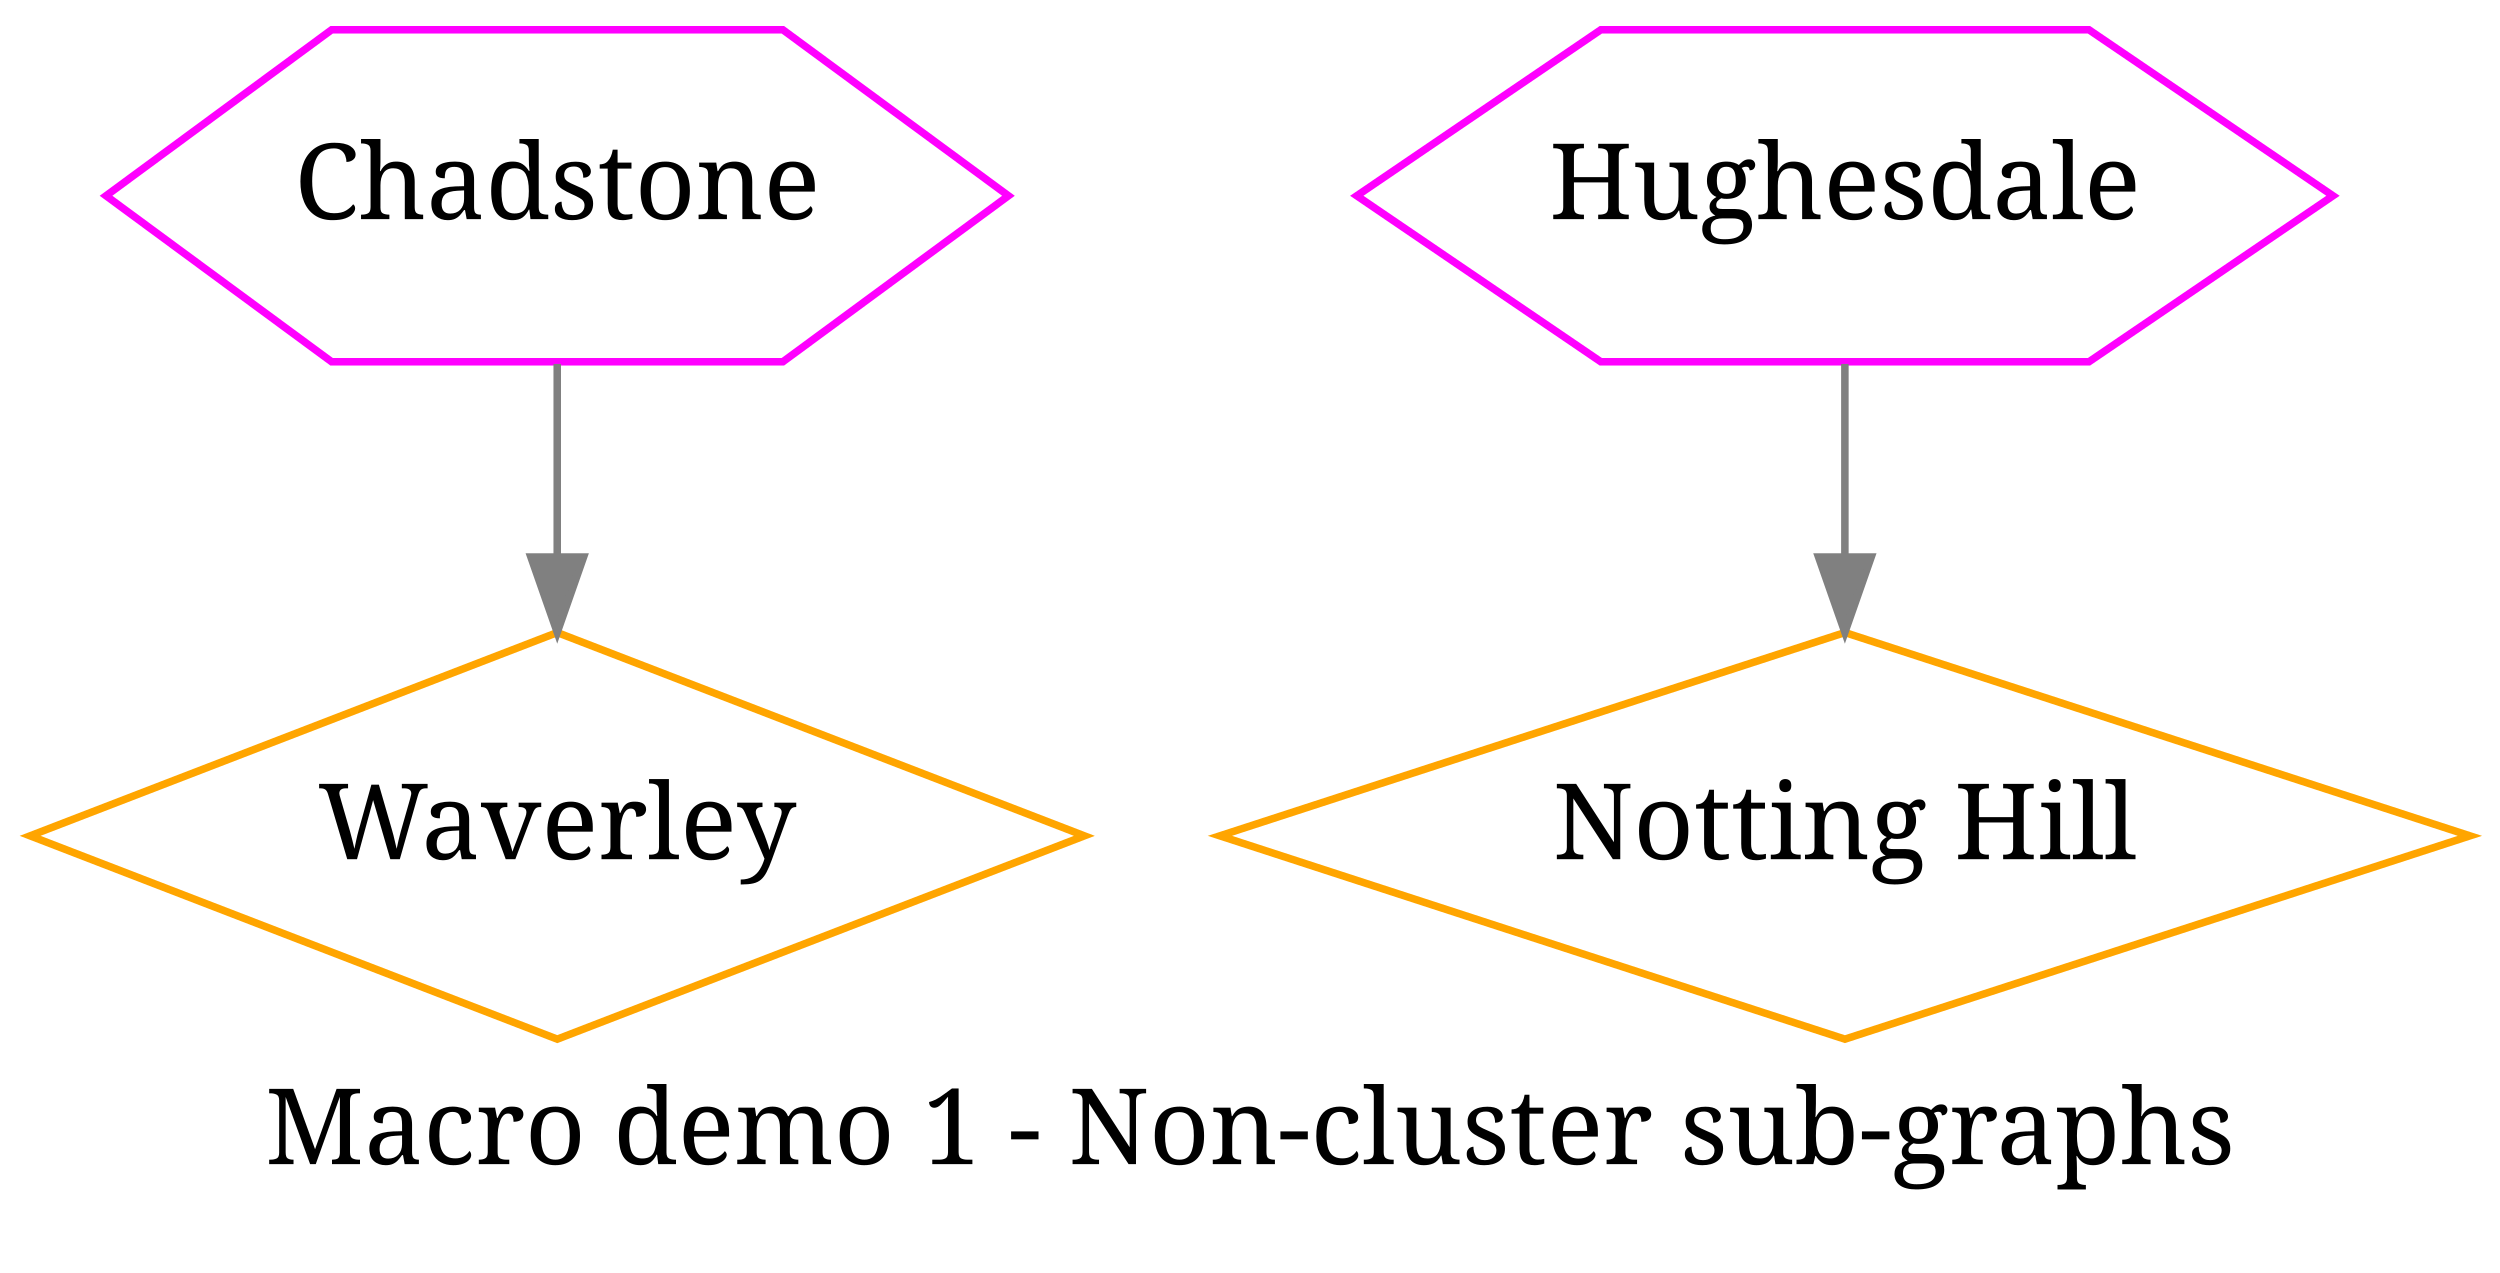
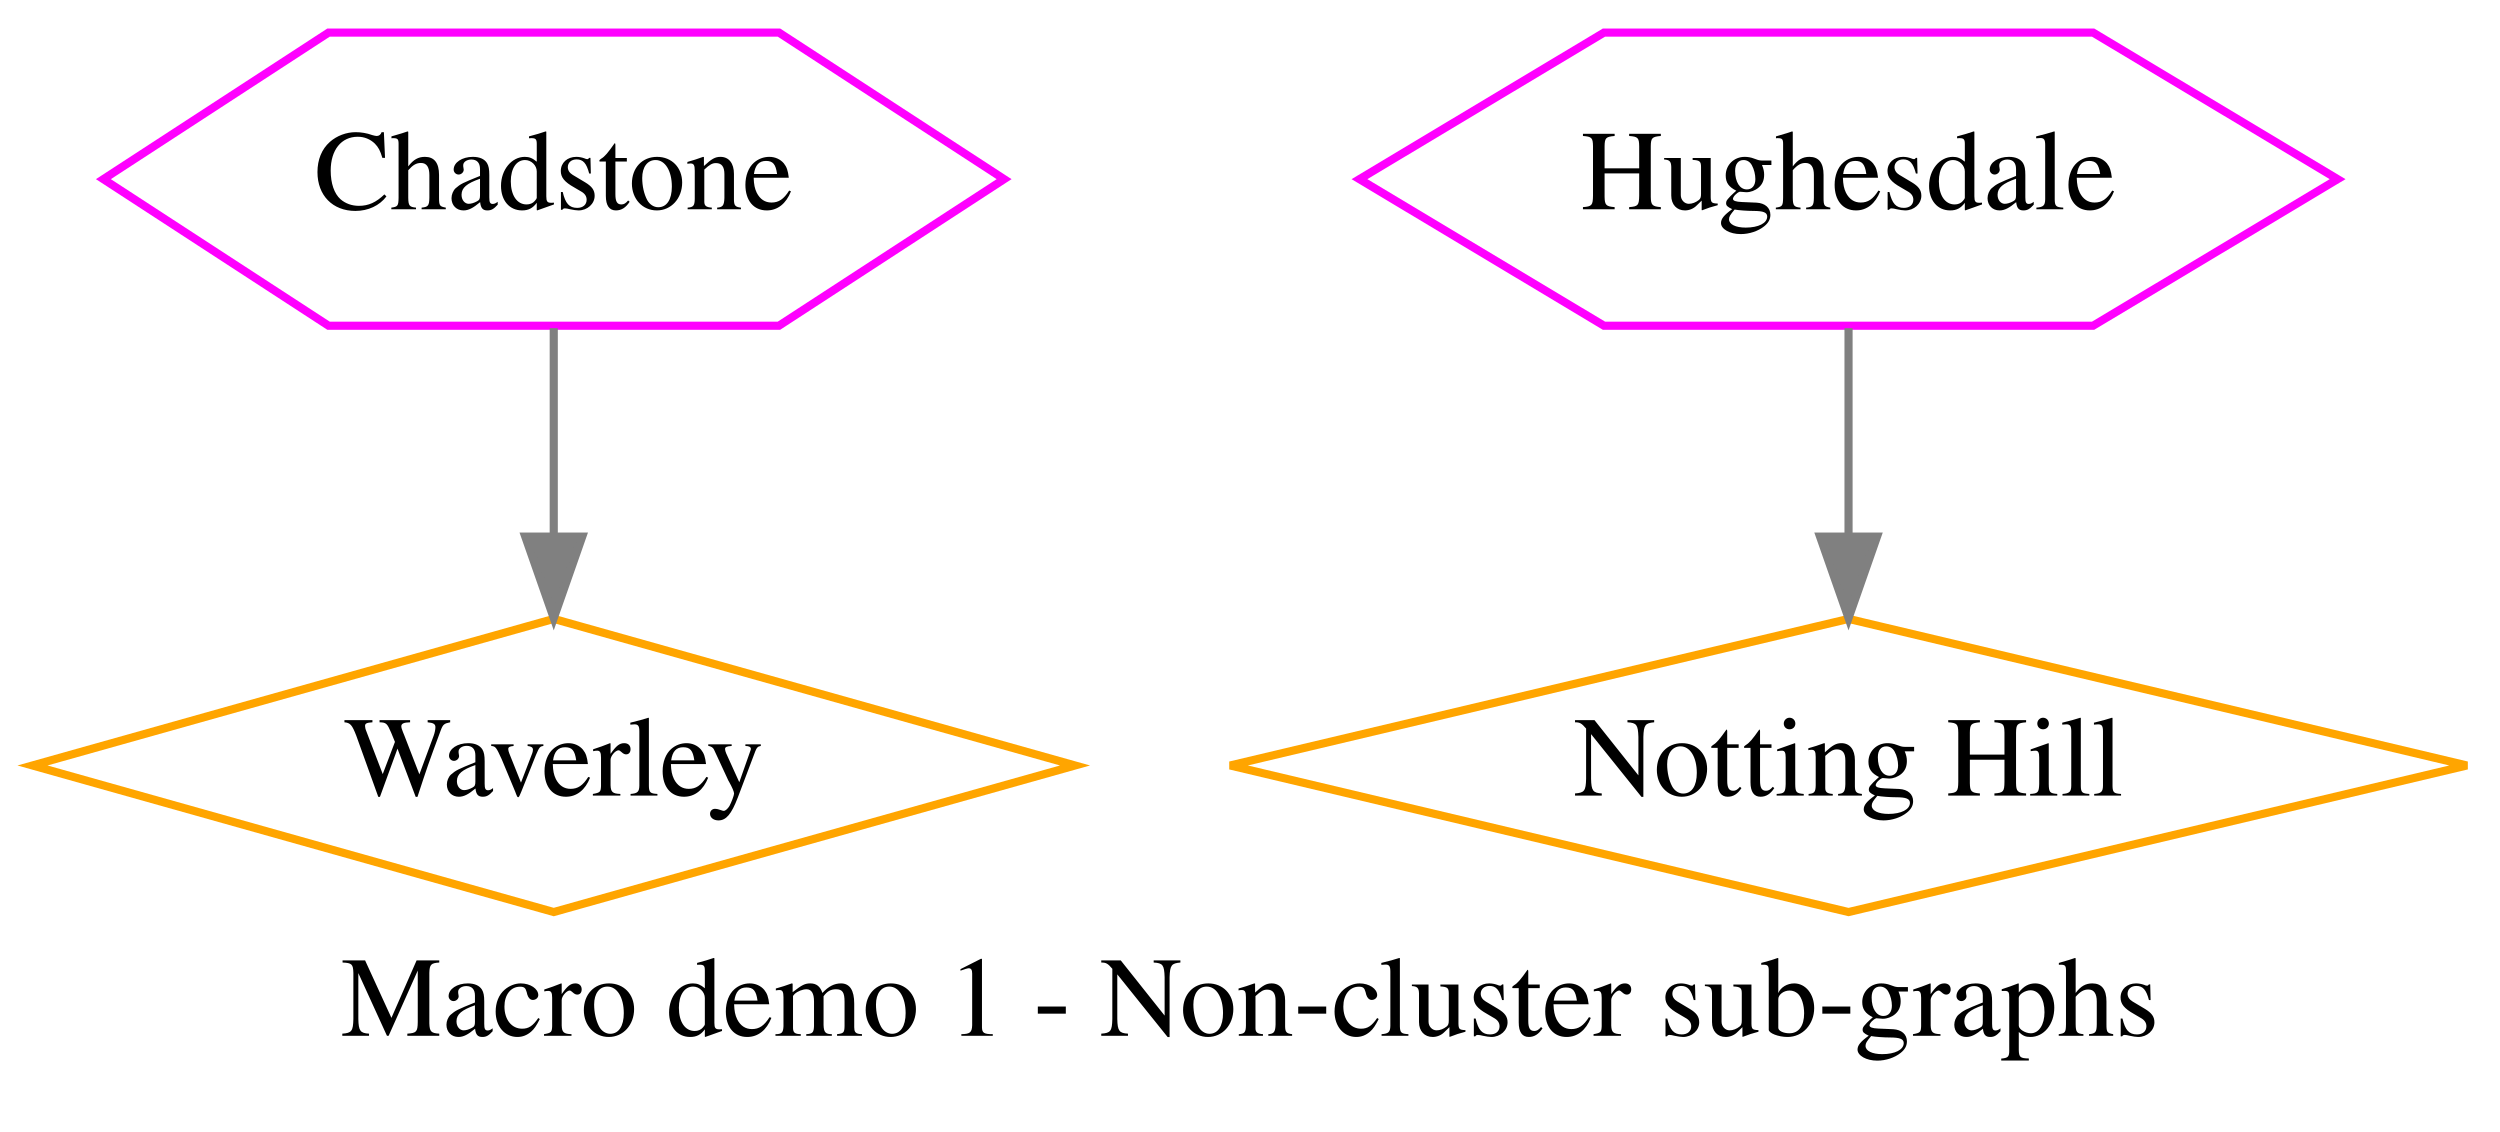
- <svg xmlns="http://www.w3.org/2000/svg" width="332pt" height="169pt" viewBox="0.00 0.00 332.00 169.00">
-   <g id="graph1" class="graph" transform="scale(1 1) rotate(0) translate(4 165)">
-     <polygon fill="white" stroke="white" points="-4,5 -4,-165 329,-165 329,5 -4,5" />
-     <text text-anchor="middle" x="162" y="-10.4" font-family="Times Roman,serif" font-size="14.00">Macro demo 1 - Non-cluster sub-graphs</text>
+ <svg xmlns="http://www.w3.org/2000/svg" width="307pt" height="139pt" viewBox="0.00 0.00 307.00 139.00">
+   <g id="graph0" class="graph" transform="scale(1 1) rotate(0) translate(4 135)">
+     <polygon fill="white" stroke="white" points="-4,5 -4,-135 304,-135 304,5 -4,5" />
+     <text text-anchor="middle" x="149.5" y="-7.8" font-family="Times,serif" font-size="14.00">Macro demo 1 - Non-cluster sub-graphs</text>
+     <g id="node1" class="node">
+       <polygon fill="none" stroke="magenta" points="119.304,-113 91.652,-131 36.348,-131 8.696,-113 36.348,-95 91.652,-95 119.304,-113" />
+       <text text-anchor="middle" x="64" y="-109.3" font-family="Times,serif" font-size="14.00">Chadstone</text>
+     </g>
    <g id="node2" class="node">
-       <polygon fill="none" stroke="magenta" points="129.921,-139 99.961,-161.045 40.039,-161.045 10.079,-139 40.039,-116.955 99.961,-116.955 129.921,-139" />
-       <text text-anchor="middle" x="70" y="-135.9" font-family="Times Roman,serif" font-size="14.00">Chadstone</text>
+       <polygon fill="none" stroke="orange" points="64,-59 -0.012,-41 64,-23 128.012,-41 64,-59" />
+       <text text-anchor="middle" x="64" y="-37.3" font-family="Times,serif" font-size="14.00">Waverley</text>
+     </g>
+     <g id="edge1" class="edge">
+       <path fill="none" stroke="grey" d="M64,-94.697C64,-86.983 64,-77.713 64,-69.112" />
+       <polygon fill="grey" stroke="grey" points="67.5,-69.104 64,-59.104 60.5,-69.104 67.5,-69.104" />
    </g>
    <g id="node3" class="node">
-       <polygon fill="none" stroke="orange" points="70,-81 1.42109e-14,-54 70,-27 140,-54 70,-81" />
-       <text text-anchor="middle" x="70" y="-50.9" font-family="Times Roman,serif" font-size="14.00">Waverley</text>
+       <polygon fill="none" stroke="magenta" points="283.059,-113 253.029,-131 192.971,-131 162.941,-113 192.971,-95 253.029,-95 283.059,-113" />
+       <text text-anchor="middle" x="223" y="-109.3" font-family="Times,serif" font-size="14.00">Hughesdale</text>
    </g>
-     <g id="edge3" class="edge">
-       <path fill="none" stroke="grey" d="M70,-116.667C70,-108.819 70,-99.776 70,-91.045" />
-       <polygon fill="grey" stroke="grey" points="73.5,-91.029 70,-81.03 66.5,-91.03 73.5,-91.029" />
+     <g id="node4" class="node">
+       <polygon fill="none" stroke="orange" points="223,-59 147.064,-41 223,-23 298.936,-41 223,-59" />
+       <text text-anchor="middle" x="223" y="-37.3" font-family="Times,serif" font-size="14.00">Notting Hill</text>
    </g>
-     <g id="node6" class="node">
-       <polygon fill="none" stroke="magenta" points="305.821,-139 273.411,-161.045 208.589,-161.045 176.179,-139 208.589,-116.955 273.411,-116.955 305.821,-139" />
-       <text text-anchor="middle" x="241" y="-135.9" font-family="Times Roman,serif" font-size="14.00">Hughesdale</text>
-     </g>
-     <g id="node7" class="node">
-       <polygon fill="none" stroke="orange" points="241,-81 158,-54 241,-27 324,-54 241,-81" />
-       <text text-anchor="middle" x="241" y="-50.9" font-family="Times Roman,serif" font-size="14.00">Notting Hill</text>
-     </g>
-     <g id="edge6" class="edge">
-       <path fill="none" stroke="grey" d="M241,-116.667C241,-108.819 241,-99.776 241,-91.045" />
-       <polygon fill="grey" stroke="grey" points="244.5,-91.029 241,-81.03 237.5,-91.03 244.5,-91.029" />
+     <g id="edge2" class="edge">
+       <path fill="none" stroke="grey" d="M223,-94.697C223,-86.983 223,-77.713 223,-69.112" />
+       <polygon fill="grey" stroke="grey" points="226.5,-69.104 223,-59.104 219.5,-69.104 226.5,-69.104" />
    </g>
  </g>
</svg>
